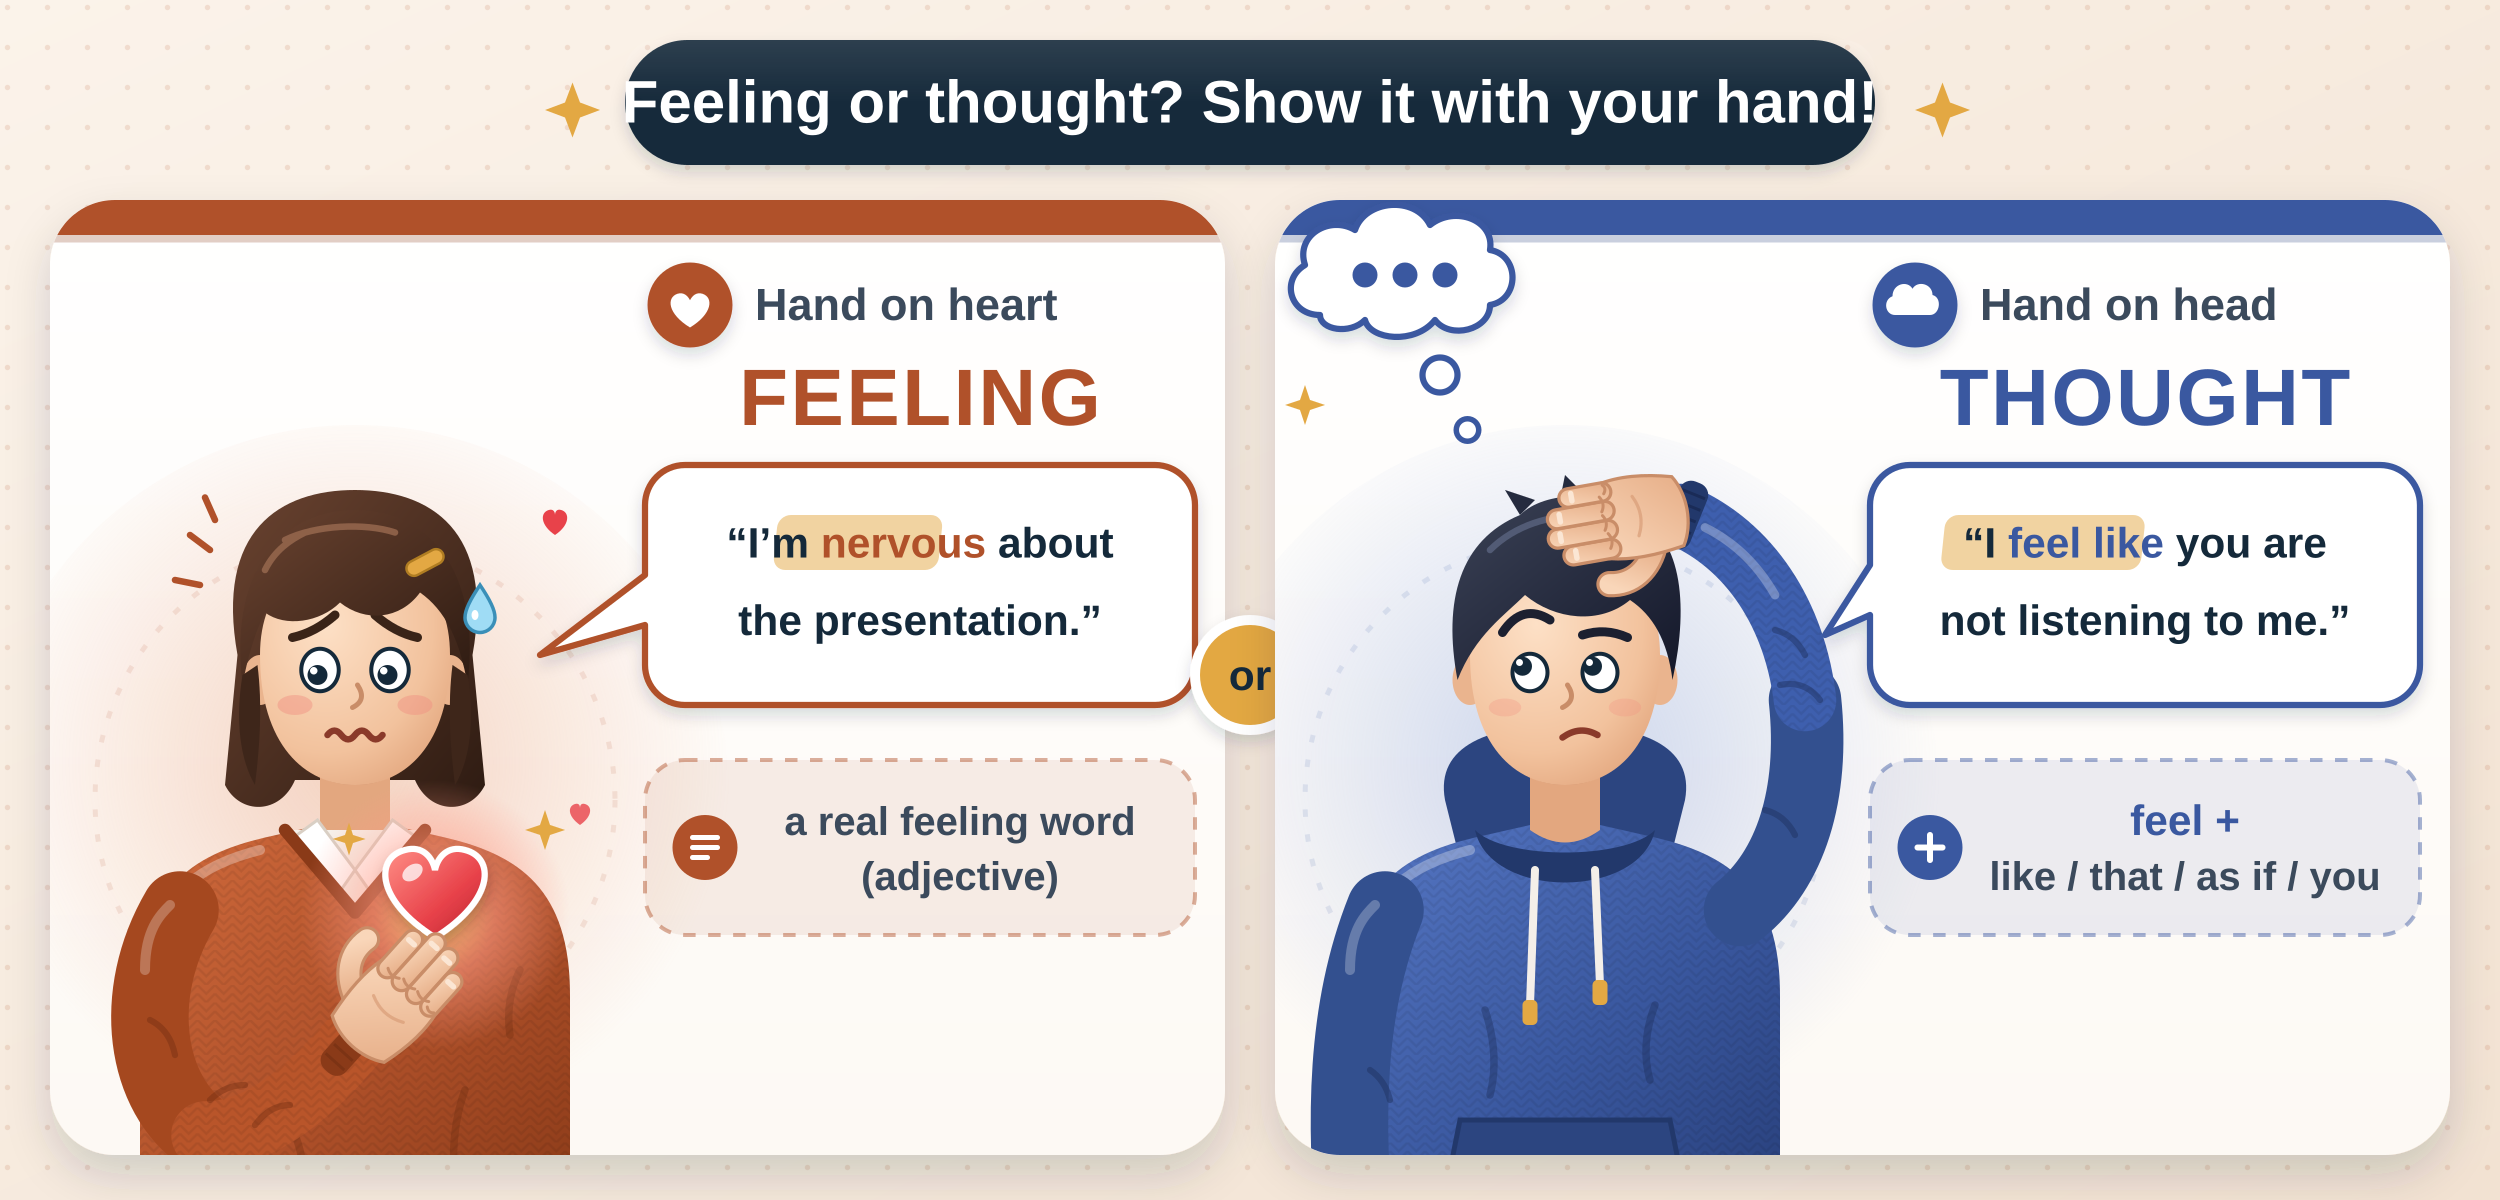
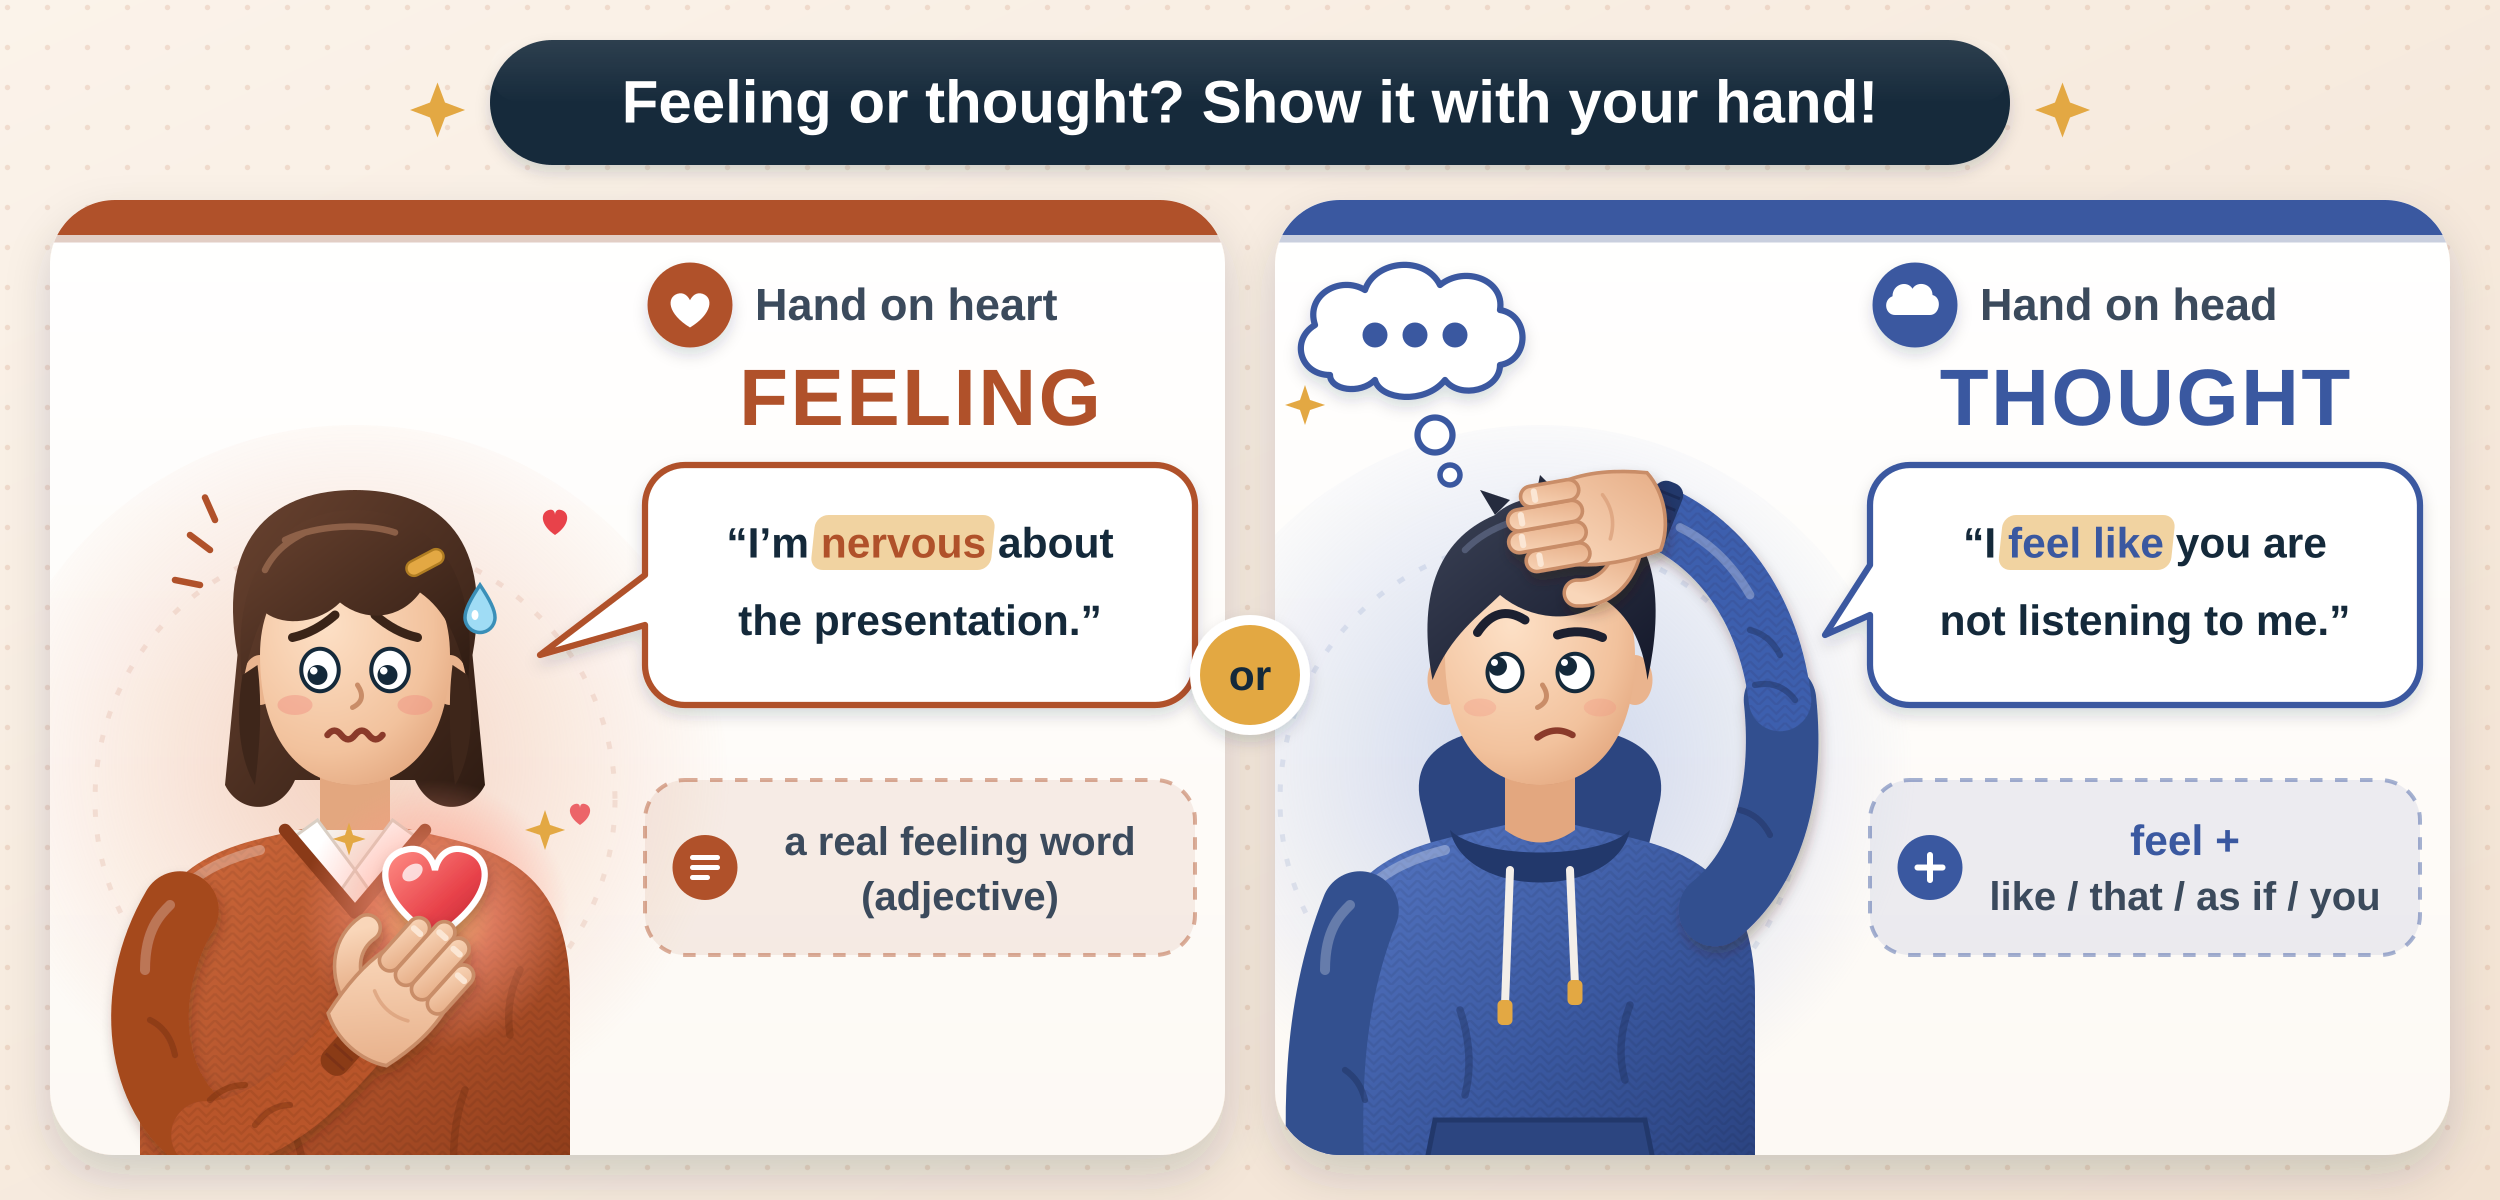
<svg xmlns="http://www.w3.org/2000/svg" viewBox="0 0 1000 480" fill="none" role="img" aria-label="Feeling or thought? Show it with your hand! Two illustrated students in two cards. Left card, Hand on heart = FEELING: a nervous girl with worried eyebrows, a wavy mouth and a sweat drop presses her hand flat on her chest, where a glowing heart shines. Her speech bubble says “I’m nervous about the presentation.” with the word nervous highlighted; the note says a real feeling word (adjective). Right card, Hand on head = THOUGHT: a thinking boy with one raised eyebrow looks up and rests his hand on the top of his head while thought bubbles rise above him. His speech bubble says “I feel like you are not listening to me.” with feel like highlighted; the note says feel + like / that / as if / you.">
  <style>
.w3d1hh-pu{animation:w3d1hh-pu 2.2s ease-in-out infinite;transform-box:fill-box;transform-origin:center}
.w3d1hh-gl{animation:w3d1hh-gl 2.2s ease-in-out infinite;transform-box:fill-box;transform-origin:center}
.w3d1hh-fl{animation:w3d1hh-fl 4.5s ease-in-out infinite;transform-box:fill-box;transform-origin:center}
.w3d1hh-up{animation:w3d1hh-up 3.6s ease-in-out infinite;transform-box:fill-box;transform-origin:center}
.w3d1hh-up2{animation-delay:-1.8s}
.w3d1hh-tw{animation:w3d1hh-tw 2.8s ease-in-out infinite;transform-box:fill-box;transform-origin:center}
.w3d1hh-t2{animation-delay:-.9s}.w3d1hh-t3{animation-delay:-1.8s}
.w3d1hh-bl{animation:w3d1hh-bl 5s infinite;transform-box:fill-box;transform-origin:center}
.w3d1hh-sw{animation:w3d1hh-sw 2.6s ease-in infinite;transform-box:fill-box;transform-origin:center}
.w3d1hh-dt{animation:w3d1hh-dt 1.5s ease-in-out infinite}
.w3d1hh-d2{animation-delay:.25s}.w3d1hh-d3{animation-delay:.5s}
@keyframes w3d1hh-pu{0%,100%{transform:scale(1)}50%{transform:scale(1.1)}}
@keyframes w3d1hh-gl{0%,100%{opacity:.75;transform:scale(.94)}50%{opacity:1;transform:scale(1.06)}}
@keyframes w3d1hh-fl{0%,100%{transform:translateY(0)}50%{transform:translateY(-5px)}}
@keyframes w3d1hh-up{0%{transform:translateY(4px);opacity:.25}50%{opacity:1}100%{transform:translateY(-6px);opacity:.25}}
@keyframes w3d1hh-tw{0%,100%{opacity:.35;transform:scale(.6)}50%{opacity:1;transform:scale(1)}}
@keyframes w3d1hh-bl{0%,93%,100%{transform:scaleY(1)}96%{transform:scaleY(.1)}}
@keyframes w3d1hh-sw{0%,20%{transform:translateY(0);opacity:1}100%{transform:translateY(8px);opacity:.2}}
@keyframes w3d1hh-dt{0%,100%{opacity:.35}50%{opacity:1}}
@media (prefers-reduced-motion: reduce){*{animation:none!important}}
</style>
  <defs>
    <linearGradient id="w3d1hh-bg" x1="0" y1="0" x2="1" y2="1">
      <stop offset="0" stop-color="#fbf3ea" />
      <stop offset="1" stop-color="#f2e2d2" />
    </linearGradient>
    <pattern id="w3d1hh-dots" width="16" height="16" patternUnits="userSpaceOnUse">
      <circle cx="3" cy="3" r="1.1" fill="#b0512a" fill-opacity=".14" />
    </pattern>
    <pattern id="w3d1hh-knit" width="7" height="7" patternUnits="userSpaceOnUse">
      <path d="M0 0l3.5 3.5L7 0M0 3.5L3.5 7 7 3.5" stroke="#000" stroke-opacity=".07" stroke-width="1" />
    </pattern>
    <pattern id="w3d1hh-ln" width="12" height="12" patternUnits="userSpaceOnUse" patternTransform="rotate(35)">
      <path d="M0 0v12" stroke="#fff" stroke-opacity=".5" stroke-width="2" />
    </pattern>
    <linearGradient id="w3d1hh-card" x1="0" y1="0" x2="0" y2="1">
      <stop offset="0" stop-color="#fff" />
      <stop offset="1" stop-color="#fdf9f4" />
    </linearGradient>
    <radialGradient id="w3d1hh-skin" cx=".35" cy=".3" r=".8">
      <stop offset="0" stop-color="#fde0c6" />
      <stop offset=".7" stop-color="#f2c29d" />
      <stop offset="1" stop-color="#e3a77f" />
    </radialGradient>
    <linearGradient id="w3d1hh-skn2" x1="0" y1="0" x2="1" y2="1">
      <stop offset="0" stop-color="#f9d6b9" />
      <stop offset="1" stop-color="#e6ad86" />
    </linearGradient>
    <linearGradient id="w3d1hh-clay" x1="0" y1="0" x2="1" y2="1">
      <stop offset="0" stop-color="#d06a3c" />
      <stop offset=".55" stop-color="#b0512a" />
      <stop offset="1" stop-color="#8a3a18" />
    </linearGradient>
    <linearGradient id="w3d1hh-blue" x1="0" y1="0" x2="1" y2="1">
      <stop offset="0" stop-color="#5677c4" />
      <stop offset=".55" stop-color="#3a58a0" />
      <stop offset="1" stop-color="#283f7a" />
    </linearGradient>
    <linearGradient id="w3d1hh-hairA" x1="0" y1="0" x2="1" y2="1">
      <stop offset="0" stop-color="#6a4330" />
      <stop offset="1" stop-color="#2e1b12" />
    </linearGradient>
    <linearGradient id="w3d1hh-hairB" x1="0" y1="0" x2="1" y2="1">
      <stop offset="0" stop-color="#3b4256" />
      <stop offset="1" stop-color="#14182a" />
    </linearGradient>
    <linearGradient id="w3d1hh-heart" x1="0" y1="0" x2="1" y2="1">
      <stop offset="0" stop-color="#ff8f86" />
      <stop offset=".6" stop-color="#e8424a" />
      <stop offset="1" stop-color="#b8232f" />
    </linearGradient>
    <radialGradient id="w3d1hh-glow">
      <stop offset="0" stop-color="#ffd27a" stop-opacity=".95" />
      <stop offset=".45" stop-color="#ff9a86" stop-opacity=".55" />
      <stop offset="1" stop-color="#ff9a86" stop-opacity="0" />
    </radialGradient>
    <radialGradient id="w3d1hh-blobA" cx=".5" cy=".45">
      <stop offset="0" stop-color="#e9a07c" stop-opacity=".45" />
      <stop offset="1" stop-color="#e9a07c" stop-opacity="0" />
    </radialGradient>
    <radialGradient id="w3d1hh-blobB" cx=".5" cy=".45">
      <stop offset="0" stop-color="#8fa6dc" stop-opacity=".45" />
      <stop offset="1" stop-color="#8fa6dc" stop-opacity="0" />
    </radialGradient>
    <linearGradient id="w3d1hh-shine" x1="0" y1="0" x2="0" y2="1">
      <stop offset="0" stop-color="#fff" stop-opacity=".55" />
      <stop offset="1" stop-color="#fff" stop-opacity="0" />
    </linearGradient>
    <filter id="w3d1hh-sh" x="-10%" y="-10%" width="120%" height="125%">
      <feDropShadow dx="0" dy="8" stdDeviation="9" flood-color="#14293a" flood-opacity=".16" />
    </filter>
    <filter id="w3d1hh-sh2" x="-20%" y="-20%" width="140%" height="160%">
      <feDropShadow dx="0" dy="3" stdDeviation="3" flood-color="#14293a" flood-opacity=".16" />
    </filter>
    <filter id="w3d1hh-sh3" x="-30%" y="-30%" width="160%" height="160%">
      <feDropShadow dx="1" dy="3" stdDeviation="2.5" flood-color="#3a1a0c" flood-opacity=".28" />
    </filter>
    <clipPath id="w3d1hh-cA">
      <rect x="20" y="80" width="470" height="382" rx="26" />
    </clipPath>
    <clipPath id="w3d1hh-cB">
      <rect x="510" y="80" width="470" height="382" rx="26" />
    </clipPath>
    <g id="w3d1hh-hand">
      <path d="M-12 -8C-22 -12-27 -20-25 -29" stroke="#c98d68" stroke-width="10.5" stroke-linecap="round" />
      <path d="M-12 -8C-22 -12-27 -20-25 -29" stroke="url(#w3d1hh-skn2)" stroke-width="8" stroke-linecap="round" />
      <path d="M-15 3C-17 -9-17 -19-15 -27H15C17 -18 16 -8 13 3C5 8-7 8-15 3Z" fill="url(#w3d1hh-skn2)" stroke="#c98d68" stroke-width="1.3" />
      <rect x="-15" y="-45" width="7.6" height="23" rx="3.8" fill="url(#w3d1hh-skn2)" stroke="#c98d68" stroke-width="1.3" />
      <rect x="-7.3" y="-50" width="7.6" height="28" rx="3.8" fill="url(#w3d1hh-skn2)" stroke="#c98d68" stroke-width="1.3" />
      <rect x=".4" y="-49" width="7.6" height="27" rx="3.8" fill="url(#w3d1hh-skn2)" stroke="#c98d68" stroke-width="1.3" />
      <rect x="8.1" y="-43" width="7.4" height="21" rx="3.7" fill="url(#w3d1hh-skn2)" stroke="#c98d68" stroke-width="1.3" />
      <path d="M-12.5 -40h3M-4.8 -45h3M2.9 -44h3M10.4 -38h3" stroke="#fbe6d4" stroke-width="2.2" stroke-linecap="round" />
-       <path d="M-11 -26q3 2 6 0M-3.5 -27q3 2 6 0M4 -27q3 2 6 0M11 -25q2 1.6 3.5 0" stroke="#c98d68" stroke-width="1.2" stroke-linecap="round" />
      <path d="M-8 -14q8 4 16 0" stroke="#d99d77" stroke-width="1.3" stroke-linecap="round" opacity=".7" />
    </g>
  </defs>
  <rect width="1000" height="480" fill="url(#w3d1hh-bg)" />
  <rect width="1000" height="480" fill="url(#w3d1hh-dots)" />
  <g filter="url(#w3d1hh-sh2)">
-     <rect x="250" y="16" width="500" height="50" rx="25" fill="#14293a" />
-   </g>
-   <rect x="250" y="16" width="500" height="25" rx="12.5" fill="url(#w3d1hh-shine)" opacity=".18" />
+     <rect x="196" y="16" width="608" height="50" rx="25" fill="#14293a" />
+   </g>
+   <rect x="196" y="16" width="608" height="25" rx="12.5" fill="url(#w3d1hh-shine)" opacity=".18" />
  <text x="500" y="49" font-family="Manrope, Arial, sans-serif" font-size="24" font-weight="800" fill="#fff" text-anchor="middle">Feeling or thought? Show it with your hand!</text>
  <g class="w3d1hh-tw">
-     <path d="M226 41l3 -8 3 8 8 3 -8 3 -3 8 -3 -8 -8 -3z" fill="#e3a843" />
+     <path d="M172 41l3 -8 3 8 8 3 -8 3 -3 8 -3 -8 -8 -3z" fill="#e3a843" />
  </g>
  <g class="w3d1hh-tw w3d1hh-t2">
-     <path d="M774 41l3 -8 3 8 8 3 -8 3 -3 8 -3 -8 -8 -3z" fill="#e3a843" />
+     <path d="M822 41l3 -8 3 8 8 3 -8 3 -3 8 -3 -8 -8 -3z" fill="#e3a843" />
  </g>
  <g filter="url(#w3d1hh-sh)">
    <rect x="20" y="80" width="470" height="382" rx="26" fill="url(#w3d1hh-card)" />
  </g>
  <g clip-path="url(#w3d1hh-cA)">
    <rect x="20" y="80" width="470" height="14" fill="#b0512a" />
    <rect x="20" y="94" width="470" height="3" fill="#8a3a18" opacity=".25" />
    <circle cx="142" cy="320" r="150" fill="url(#w3d1hh-blobA)" />
    <circle cx="142" cy="320" r="104" stroke="#b0512a" stroke-opacity=".12" stroke-width="2" stroke-dasharray="3 7" />
    <g transform="translate(142 268)">
      <path d="M-47 -6C-56 -56-30 -72 0 -72C30 -72 56 -56 47 -6L52 46C46 58 30 58 24 44H-24C-30 58-46 58-52 46Z" fill="url(#w3d1hh-hairA)" />
      <path d="M-86 220V130C-86 88-66 74-36 67L-14 62H14L36 67C66 74 86 88 86 130V220Z" fill="url(#w3d1hh-clay)" />
      <path d="M-86 220V130C-86 88-66 74-36 67L-14 62H14L36 67C66 74 86 88 86 130V220Z" fill="url(#w3d1hh-knit)" />
      <path d="M-80 112C-78 90-62 78-38 72" stroke="#fff" stroke-opacity=".3" stroke-width="4" stroke-linecap="round" />
      <path d="M44 168q-8 22-2 50M-24 186q5 12 3 30M66 120q-6 12-4 26" stroke="#6e2c10" stroke-opacity=".35" stroke-width="3" stroke-linecap="round" />
      <path d="M-14 28V64Q0 74 14 64V28Z" fill="#e3a77f" />
      <ellipse cx="0" cy="40" rx="15" ry="6" fill="#cf916b" />
      <path d="M-26 64L0 94L26 64Z" fill="#f6f1ea" />
      <path d="M-15 60L0 80L-7 90L-26 68Z" fill="#fff" stroke="#d9cfc4" stroke-width="1.2" />
      <path d="M15 60L0 80L7 90L26 68Z" fill="#fff" stroke="#d9cfc4" stroke-width="1.2" />
      <path d="M-28 64L0 97L28 64" stroke="#8a3a18" stroke-width="5" stroke-linejoin="round" stroke-linecap="round" />
      <circle class="w3d1hh-gl" cx="32" cy="98" r="54" fill="url(#w3d1hh-glow)" />
      <g class="w3d1hh-tw">
        <path d="M74 62l2 -6 2 6 6 2 -6 2 -2 6 -2 -6 -6 -2z" fill="#e3a843" />
      </g>
      <g class="w3d1hh-tw w3d1hh-t3">
        <path d="M-4 66l1.6 -5 1.6 5 5 1.6 -5 1.6 -1.6 5 -1.6 -5 -5 -1.6z" fill="#e3a843" />
      </g>
      <g class="w3d1hh-pu">
        <g transform="translate(32 92)" filter="url(#w3d1hh-sh3)">
          <path d="M0 15C-24 0-24 -17-12 -20C-5 -22-1 -17 0 -12C1 -17 5 -22 12 -20C24 -17 24 0 0 15Z" fill="url(#w3d1hh-heart)" stroke="#fff" stroke-width="2.5" />
          <ellipse cx="-9" cy="-11" rx="4.5" ry="3" transform="rotate(-35 -9 -11)" fill="#fff" opacity=".75" />
        </g>
      </g>
-       <path d="M-70 96C-90 130-84 170-60 186" stroke="#a5481f" stroke-width="31" stroke-linecap="round" />
-       <path d="M-60 186C-36 186-16 166-2 150" stroke="#b9552a" stroke-width="27" stroke-linecap="round" />
-       <path d="M-60 186C-36 186-16 166-2 150" stroke="url(#w3d1hh-knit)" stroke-width="27" stroke-linecap="round" />
-       <path d="M-82 140q8 4 10 14M-58 172q6 -6 14 -6M-40 182q6 -8 14 -8" stroke="#6e2c10" stroke-opacity=".4" stroke-width="2.5" stroke-linecap="round" />
-       <path d="M-84 120C-84 104-78 98-74 94" stroke="#fff" stroke-opacity=".25" stroke-width="4" stroke-linecap="round" />
-       <g transform="translate(-2 150) rotate(-48)">
-         <rect x="-14" y="-6" width="28" height="12" rx="5" fill="#8a3a18" />
-         <path d="M-9 -5v10M-4 -5v10M1 -5v10M6 -5v10" stroke="#6e2c10" stroke-opacity=".5" stroke-width="1.2" />
-       </g>
-       <use href="#w3d1hh-hand" transform="translate(4 146) rotate(42)" />
+       <g filter="url(#w3d1hh-sh3)">
+         <path d="M-70 96C-90 130-84 170-60 186" stroke="#a5481f" stroke-width="31" stroke-linecap="round" />
+         <path d="M-60 186C-36 186-16 166-2 150" stroke="#b9552a" stroke-width="27" stroke-linecap="round" />
+         <path d="M-60 186C-36 186-16 166-2 150" stroke="url(#w3d1hh-knit)" stroke-width="27" stroke-linecap="round" />
+         <path d="M-82 140q8 4 10 14M-58 172q6 -6 14 -6M-40 182q6 -8 14 -8" stroke="#6e2c10" stroke-opacity=".4" stroke-width="2.5" stroke-linecap="round" />
+         <path d="M-84 120C-84 104-78 98-74 94" stroke="#fff" stroke-opacity=".25" stroke-width="4" stroke-linecap="round" />
+         <g transform="translate(-2 150) rotate(-48)">
+           <rect x="-14" y="-6" width="28" height="12" rx="5" fill="#8a3a18" />
+           <path d="M-9 -5v10M-4 -5v10M1 -5v10M6 -5v10" stroke="#6e2c10" stroke-opacity=".5" stroke-width="1.2" />
+         </g>
+         <use href="#w3d1hh-hand" transform="translate(4 146) rotate(42) scale(1.12)" />
+       </g>
      <ellipse cx="-38" cy="4" rx="7" ry="10" fill="#eab48e" />
      <ellipse cx="38" cy="4" rx="7" ry="10" fill="#eab48e" />
      <path d="M-38 -6C-38 30-20 46 0 46C20 46 38 30 38 -6C38 -34 20 -46 0 -46C-20 -46-38 -34-38 -6Z" fill="url(#w3d1hh-skin)" />
      <ellipse cx="-24" cy="14" rx="7" ry="4" fill="#f08f80" opacity=".45" />
      <ellipse cx="24" cy="14" rx="7" ry="4" fill="#f08f80" opacity=".45" />
      <g class="w3d1hh-bl">
        <ellipse cx="-14" cy="0" rx="7.5" ry="8.5" fill="#fff" stroke="#14293a" stroke-width="1.6" />
        <ellipse cx="14" cy="0" rx="7.5" ry="8.5" fill="#fff" stroke="#14293a" stroke-width="1.6" />
        <circle cx="-15" cy="2" r="4" fill="#14293a" />
        <circle cx="13" cy="2" r="4" fill="#14293a" />
        <circle cx="-16.5" cy=".3" r="1.5" fill="#fff" />
        <circle cx="11.5" cy=".3" r="1.5" fill="#fff" />
      </g>
      <path d="M-25 -13Q-16 -15-8 -22M25 -13Q16 -15 8 -22" stroke="#3a2418" stroke-width="3.6" stroke-linecap="round" />
      <path d="M1 6q4 6-2 9" stroke="#c98d68" stroke-width="2" stroke-linecap="round" />
      <path d="M-11 26q2.75 -3.5 5.5 0t5.5 0 5.5 0 5.5 0" stroke="#8a3a2a" stroke-width="2.6" stroke-linecap="round" stroke-linejoin="round" />
      <path d="M-45 6C-51 -44-26 -64 0 -64C26 -64 51 -44 45 6C42 -12 36 -24 26 -31C18 -20 4 -19-6 -27C-14 -19-28 -17-36 -23C-40 -15-43 -5-45 6Z" fill="url(#w3d1hh-hairA)" />
      <path d="M-45 2C-48 20-46 36-40 46C-38 30-37 14-39 -2ZM45 2C48 20 46 36 40 46C38 30 37 14 39 -2Z" fill="#3e261a" />
      <path d="M-28 -52C-16 -58 4 -59 16 -55M-36 -40C-32 -48-26 -52-20 -55" stroke="#9a6a50" stroke-width="2.6" stroke-linecap="round" opacity=".8" />
      <rect x="20" y="-46" width="16" height="6" rx="3" transform="rotate(-28 28 -43)" fill="#e3a843" stroke="#b07d22" stroke-width="1" />
      <g class="w3d1hh-sw">
        <path d="M50 -34C54 -28 56 -24 56 -21A6 6 0 0 1 44 -21C44 -24 46 -28 50 -34Z" fill="#9fdcf5" stroke="#3a8fb8" stroke-width="1.4" />
        <ellipse cx="48" cy="-22" rx="1.4" ry="2" fill="#fff" />
      </g>
      <path d="M-58 -48l-8 -6M-62 -34l-10 -2M-56 -60l-4 -9" stroke="#b0512a" stroke-width="2.6" stroke-linecap="round" />
    </g>
    <g class="w3d1hh-up">
      <path d="M222 214c-6 -4-6 -9-2.5 -10 2 -.6 2.5 1 2.5 2 0 -1 .5 -2.6 2.5 -2 3.5 1 3.5 6-2.5 10z" fill="#e8424a" />
    </g>
    <g class="w3d1hh-up w3d1hh-up2">
      <path d="M232 330c-5 -3.5-5 -7.5-2 -8.4 1.7 -.5 2 .8 2 1.6 0 -.8.3 -2.1 2 -1.6 3 .9 3 4.9-2 8.4z" fill="#e8424a" opacity=".8" />
    </g>
  </g>
  <g filter="url(#w3d1hh-sh2)">
    <circle cx="276" cy="122" r="17" fill="#b0512a" />
  </g>
  <path d="M276 131c-9 -5.5-9.5 -12-5 -13.5 2.6 -.8 4.2 1 5 2.6.8 -1.6 2.4 -3.4 5 -2.6 4.5 1.5 4 8-5 13.5z" fill="#fff" />
  <text x="302" y="128" font-family="Manrope, Arial, sans-serif" font-size="18" font-weight="800" fill="#3b4a5c">Hand on heart</text>
  <text x="368" y="170" font-family="Manrope, Arial, sans-serif" font-size="32" font-weight="800" fill="#b0512a" text-anchor="middle" letter-spacing="1">FEELING</text>
  <g filter="url(#w3d1hh-sh2)">
    <path d="M274 186H462A16 16 0 0 1 478 202V266A16 16 0 0 1 462 282H274A16 16 0 0 1 258 266V250L216 262L258 230V202A16 16 0 0 1 274 186Z" fill="#fff" stroke="#b0512a" stroke-width="2.5" stroke-linejoin="round" />
  </g>
-   <rect x="333" y="206" width="66" height="22" rx="5" fill="#e3a843" opacity=".5" transform="skewX(-6)" data-m="hlA" />
+   <rect x="348" y="206" width="72" height="22" rx="5" fill="#e3a843" opacity=".5" transform="skewX(-6)" data-m="hlA" />
  <text x="368" y="223" font-family="Manrope, Arial, sans-serif" font-size="17" font-weight="800" fill="#14293a" text-anchor="middle">“I’m <tspan fill="#b0512a" font-weight="900" data-m="nerv">nervous</tspan> about</text>
  <text x="368" y="254" font-family="Manrope, Arial, sans-serif" font-size="17" font-weight="800" fill="#14293a" text-anchor="middle">the presentation.”</text>
-   <rect x="258" y="304" width="220" height="70" rx="16" fill="#b0512a" fill-opacity=".09" stroke="#b0512a" stroke-opacity=".45" stroke-width="1.6" stroke-dasharray="5 5" />
-   <g transform="translate(282 339)">
+   <rect x="258" y="312" width="220" height="70" rx="16" fill="#b0512a" fill-opacity=".09" stroke="#b0512a" stroke-opacity=".45" stroke-width="1.6" stroke-dasharray="5 5" />
+   <g transform="translate(282 347)">
    <circle r="13" fill="#b0512a" />
    <path d="M-5 -4h10M-5 0h10M-5 4h6" stroke="#fff" stroke-width="2" stroke-linecap="round" />
  </g>
-   <text x="384" y="334" font-family="Manrope, Arial, sans-serif" font-size="16" font-weight="700" fill="#3b4a5c" text-anchor="middle">a real feeling word</text>
-   <text x="384" y="356" font-family="Manrope, Arial, sans-serif" font-size="16" font-weight="700" fill="#3b4a5c" text-anchor="middle">(adjective)</text>
-   <g filter="url(#w3d1hh-sh2)">
-     <circle cx="500" cy="270" r="22" fill="#e3a843" stroke="#fff" stroke-width="4" />
-   </g>
-   <text x="500" y="276" font-family="Manrope, Arial, sans-serif" font-size="17" font-weight="800" fill="#14293a" text-anchor="middle">or</text>
+   <text x="384" y="342" font-family="Manrope, Arial, sans-serif" font-size="16" font-weight="700" fill="#3b4a5c" text-anchor="middle">a real feeling word</text>
+   <text x="384" y="364" font-family="Manrope, Arial, sans-serif" font-size="16" font-weight="700" fill="#3b4a5c" text-anchor="middle">(adjective)</text>
  <g filter="url(#w3d1hh-sh)">
    <rect x="510" y="80" width="470" height="382" rx="26" fill="url(#w3d1hh-card)" />
  </g>
  <g clip-path="url(#w3d1hh-cB)">
    <rect x="510" y="80" width="470" height="14" fill="#3a58a0" />
    <rect x="510" y="94" width="470" height="3" fill="#283f7a" opacity=".25" />
-     <circle cx="626" cy="320" r="150" fill="url(#w3d1hh-blobB)" />
-     <circle cx="626" cy="320" r="104" stroke="#3a58a0" stroke-opacity=".12" stroke-width="2" stroke-dasharray="3 7" />
+     <circle cx="616" cy="320" r="150" fill="url(#w3d1hh-blobB)" />
+     <circle cx="616" cy="320" r="104" stroke="#3a58a0" stroke-opacity=".12" stroke-width="2" stroke-dasharray="3 7" />
    <g class="w3d1hh-fl">
-       <g filter="url(#w3d1hh-sh2)">
-         <path d="M528 126C516 126 512 112 522 106C518 94 532 86 542 92C546 80 566 78 572 90C582 82 598 88 596 100C608 102 608 120 596 122C596 132 580 136 574 128C566 138 548 136 546 128C540 134 528 132 528 126Z" fill="#fff" stroke="#3a58a0" stroke-width="2.5" stroke-linejoin="round" />
-       </g>
-       <circle class="w3d1hh-dt" cx="546" cy="110" r="5" fill="#3a58a0" />
-       <circle class="w3d1hh-dt w3d1hh-d2" cx="562" cy="110" r="5" fill="#3a58a0" />
-       <circle class="w3d1hh-dt w3d1hh-d3" cx="578" cy="110" r="5" fill="#3a58a0" />
+       <g transform="translate(4 24)">
+         <g filter="url(#w3d1hh-sh2)">
+           <path d="M528 126C516 126 512 112 522 106C518 94 532 86 542 92C546 80 566 78 572 90C582 82 598 88 596 100C608 102 608 120 596 122C596 132 580 136 574 128C566 138 548 136 546 128C540 134 528 132 528 126Z" fill="#fff" stroke="#3a58a0" stroke-width="2.5" stroke-linejoin="round" />
+         </g>
+         <circle class="w3d1hh-dt" cx="546" cy="110" r="5" fill="#3a58a0" />
+         <circle class="w3d1hh-dt w3d1hh-d2" cx="562" cy="110" r="5" fill="#3a58a0" />
+         <circle class="w3d1hh-dt w3d1hh-d3" cx="578" cy="110" r="5" fill="#3a58a0" />
+       </g>
    </g>
    <g class="w3d1hh-tw">
-       <circle cx="576" cy="150" r="7" fill="#fff" stroke="#3a58a0" stroke-width="2.5" />
+       <circle cx="574" cy="174" r="7" fill="#fff" stroke="#3a58a0" stroke-width="2.5" />
    </g>
    <g class="w3d1hh-tw w3d1hh-t2">
-       <circle cx="587" cy="172" r="4.5" fill="#fff" stroke="#3a58a0" stroke-width="2.2" />
+       <circle cx="580" cy="190" r="4" fill="#fff" stroke="#3a58a0" stroke-width="2.2" />
    </g>
    <g class="w3d1hh-tw w3d1hh-t3">
      <path d="M520 160l2 -6 2 6 6 2 -6 2 -2 6 -2 -6 -6 -2z" fill="#e3a843" />
    </g>
-     <g transform="translate(626 268)">
+     <g transform="translate(616 268)">
      <path d="M-48 52C-52 30-30 22 0 22C30 22 52 30 48 52L42 76H-42Z" fill="#2c4580" />
      <path d="M-86 220V130C-86 88-66 74-36 67L-14 62H14L36 67C66 74 86 88 86 130V220Z" fill="url(#w3d1hh-blue)" />
      <path d="M-86 220V130C-86 88-66 74-36 67L-14 62H14L36 67C66 74 86 88 86 130V220Z" fill="url(#w3d1hh-knit)" />
      <path d="M-80 112C-78 90-62 78-38 72" stroke="#fff" stroke-opacity=".3" stroke-width="4" stroke-linecap="round" />
      <path d="M-50 220L-42 180H42L50 220Z" fill="#2c4580" stroke="#22386b" stroke-width="2" />
      <path d="M-30 170q4 -16-2 -34M34 164q-4 -14 2 -30" stroke="#1d2f5c" stroke-opacity=".4" stroke-width="3" stroke-linecap="round" />
      <path d="M-14 28V64Q0 74 14 64V28Z" fill="#e3a77f" />
      <ellipse cx="0" cy="40" rx="15" ry="6" fill="#cf916b" />
      <path d="M-36 64C-30 92 30 92 36 64C24 76-24 76-36 64Z" fill="#22386b" />
      <path d="M-12 80L-14 134M12 80L14 126" stroke="#f4efe9" stroke-width="3.2" stroke-linecap="round" />
      <rect x="-17" y="132" width="6" height="10" rx="2" fill="#e3a843" />
      <rect x="11" y="124" width="6" height="10" rx="2" fill="#e3a843" />
      <path d="M-72 96C-88 136-88 180-84 226" stroke="#33508f" stroke-width="31" stroke-linecap="round" />
      <path d="M-86 120C-86 104-80 98-76 94" stroke="#fff" stroke-opacity=".25" stroke-width="4" stroke-linecap="round" />
      <path d="M-78 160q6 4 8 12M-80 196q6 2 8 10" stroke="#1d2f5c" stroke-opacity=".45" stroke-width="2.5" stroke-linecap="round" />
-       <path d="M70 96C90 80 100 50 96 12" stroke="#33508f" stroke-width="29" stroke-linecap="round" />
-       <path d="M96 12C92 -22 74 -50 46 -62" stroke="#3e5fae" stroke-width="25" stroke-linecap="round" />
-       <path d="M96 12C92 -22 74 -50 46 -62" stroke="url(#w3d1hh-knit)" stroke-width="25" stroke-linecap="round" />
-       <path d="M86 6q10 -2 16 6M84 -16q8 2 12 10M80 56q8 2 12 10" stroke="#1d2f5c" stroke-opacity=".45" stroke-width="2.5" stroke-linecap="round" />
-       <path d="M84 -30C76 -44 66 -52 56 -57" stroke="#fff" stroke-opacity=".28" stroke-width="3.5" stroke-linecap="round" />
+       <g filter="url(#w3d1hh-sh3)">
+         <path d="M70 96C90 80 100 50 96 12" stroke="#33508f" stroke-width="29" stroke-linecap="round" />
+         <path d="M96 12C92 -22 74 -50 46 -62" stroke="#3e5fae" stroke-width="25" stroke-linecap="round" />
+         <path d="M96 12C92 -22 74 -50 46 -62" stroke="url(#w3d1hh-knit)" stroke-width="25" stroke-linecap="round" />
+         <path d="M86 6q10 -2 16 6M84 -16q8 2 12 10M80 56q8 2 12 10" stroke="#1d2f5c" stroke-opacity=".45" stroke-width="2.5" stroke-linecap="round" />
+         <path d="M84 -30C76 -44 66 -52 56 -57" stroke="#fff" stroke-opacity=".28" stroke-width="3.5" stroke-linecap="round" />
+       </g>
      <ellipse cx="-38" cy="4" rx="7" ry="10" fill="#eab48e" />
      <ellipse cx="38" cy="4" rx="7" ry="10" fill="#eab48e" />
      <path d="M-38 -6C-38 30-20 46 0 46C20 46 38 30 38 -6C38 -34 20 -46 0 -46C-20 -46-38 -34-38 -6Z" fill="url(#w3d1hh-skin)" />
      <ellipse cx="-24" cy="15" rx="6.5" ry="3.6" fill="#f08f80" opacity=".3" />
      <ellipse cx="24" cy="15" rx="6.5" ry="3.6" fill="#f08f80" opacity=".3" />
      <g class="w3d1hh-bl">
        <ellipse cx="-14" cy="1" rx="7" ry="7.5" fill="#fff" stroke="#14293a" stroke-width="1.6" />
        <ellipse cx="14" cy="1" rx="7" ry="7.5" fill="#fff" stroke="#14293a" stroke-width="1.6" />
        <circle cx="-17" cy="-1.5" r="3.8" fill="#14293a" />
        <circle cx="11" cy="-1.5" r="3.8" fill="#14293a" />
        <circle cx="-18.2" cy="-3" r="1.4" fill="#fff" />
        <circle cx="9.8" cy="-3" r="1.4" fill="#fff" />
      </g>
      <path d="M-25 -15Q-17 -27-6 -20" stroke="#1c2030" stroke-width="3.6" stroke-linecap="round" />
      <path d="M7 -14Q16 -17 25 -13" stroke="#1c2030" stroke-width="3.6" stroke-linecap="round" />
      <path d="M1 6q4 6-2 9" stroke="#c98d68" stroke-width="2" stroke-linecap="round" />
      <path d="M-1 27q7 -5 14 -1" stroke="#8a3a2a" stroke-width="2.6" stroke-linecap="round" />
      <path d="M-43 4C-49 -28-42 -52-18 -62C-8 -72 16 -72 28 -62C46 -54 50 -28 43 4C41 -12 35 -22 26 -28C14 -18-4 -20-16 -30C-24 -22-36 -14-43 4Z" fill="url(#w3d1hh-hairB)" />
      <path d="M-18 -62l-6 -10 12 4M-2 -68l2 -10 8 8" fill="#252b3e" />
      <path d="M-30 -48C-20 -58-6 -62 8 -62" stroke="#5a6480" stroke-width="2.6" stroke-linecap="round" opacity=".8" />
      <g transform="translate(48 -62) rotate(22)">
        <rect x="-6" y="-14" width="12" height="28" rx="5" fill="#22386b" />
        <path d="M-5 -9h10M-5 -4h10M-5 1h10M-5 6h10" stroke="#14244a" stroke-opacity=".6" stroke-width="1.2" />
      </g>
-       <use href="#w3d1hh-hand" transform="translate(42 -64) rotate(-100)" />
+       <g filter="url(#w3d1hh-sh3)">
+         <use href="#w3d1hh-hand" transform="translate(42 -64) rotate(-100) scale(1.12)" />
+       </g>
    </g>
  </g>
  <g filter="url(#w3d1hh-sh2)">
    <circle cx="766" cy="122" r="17" fill="#3a58a0" />
  </g>
  <path d="M758 126c-4 0-5 -6-1 -7.5 0 -5 6 -6.5 8 -3 2 -3.5 8 -2 8 2.5 4 1 3 8-1 8z" fill="#fff" />
  <text x="792" y="128" font-family="Manrope, Arial, sans-serif" font-size="18" font-weight="800" fill="#3b4a5c">Hand on head</text>
  <text x="858" y="170" font-family="Manrope, Arial, sans-serif" font-size="32" font-weight="800" fill="#3a58a0" text-anchor="middle" letter-spacing="1">THOUGHT</text>
  <g filter="url(#w3d1hh-sh2)">
    <path d="M764 186H952A16 16 0 0 1 968 202V266A16 16 0 0 1 952 282H764A16 16 0 0 1 748 266V246L730 254L748 226V202A16 16 0 0 1 764 186Z" fill="#fff" stroke="#3a58a0" stroke-width="2.5" stroke-linejoin="round" />
  </g>
-   <rect x="800" y="206" width="80" height="22" rx="5" fill="#e3a843" opacity=".5" transform="skewX(-6)" data-m="hlB" />
+   <rect x="823" y="206" width="69" height="22" rx="5" fill="#e3a843" opacity=".5" transform="skewX(-6)" data-m="hlB" />
  <text x="858" y="223" font-family="Manrope, Arial, sans-serif" font-size="17" font-weight="800" fill="#14293a" text-anchor="middle">“I <tspan fill="#3a58a0" font-weight="900" data-m="feel">feel like</tspan> you are</text>
  <text x="858" y="254" font-family="Manrope, Arial, sans-serif" font-size="17" font-weight="800" fill="#14293a" text-anchor="middle">not listening to me.”</text>
-   <rect x="748" y="304" width="220" height="70" rx="16" fill="#3a58a0" fill-opacity=".09" stroke="#3a58a0" stroke-opacity=".45" stroke-width="1.6" stroke-dasharray="5 5" />
-   <g transform="translate(772 339)">
+   <rect x="748" y="312" width="220" height="70" rx="16" fill="#3a58a0" fill-opacity=".09" stroke="#3a58a0" stroke-opacity=".45" stroke-width="1.6" stroke-dasharray="5 5" />
+   <g transform="translate(772 347)">
    <circle r="13" fill="#3a58a0" />
    <path d="M-5 0h10M0 -5v10" stroke="#fff" stroke-width="2.4" stroke-linecap="round" />
  </g>
-   <text x="874" y="334" font-family="Manrope, Arial, sans-serif" font-size="17" font-weight="800" fill="#3a58a0" text-anchor="middle">feel +</text>
-   <text x="874" y="356" font-family="Manrope, Arial, sans-serif" font-size="16" font-weight="700" fill="#3b4a5c" text-anchor="middle">like / that / as if / you</text>
+   <text x="874" y="342" font-family="Manrope, Arial, sans-serif" font-size="17" font-weight="800" fill="#3a58a0" text-anchor="middle">feel +</text>
+   <text x="874" y="364" font-family="Manrope, Arial, sans-serif" font-size="16" font-weight="700" fill="#3b4a5c" text-anchor="middle">like / that / as if / you</text>
+   <g filter="url(#w3d1hh-sh2)">
+     <circle cx="500" cy="270" r="22" fill="#e3a843" stroke="#fff" stroke-width="4" />
+   </g>
+   <text x="500" y="276" font-family="Manrope, Arial, sans-serif" font-size="17" font-weight="800" fill="#14293a" text-anchor="middle">or</text>
</svg>
